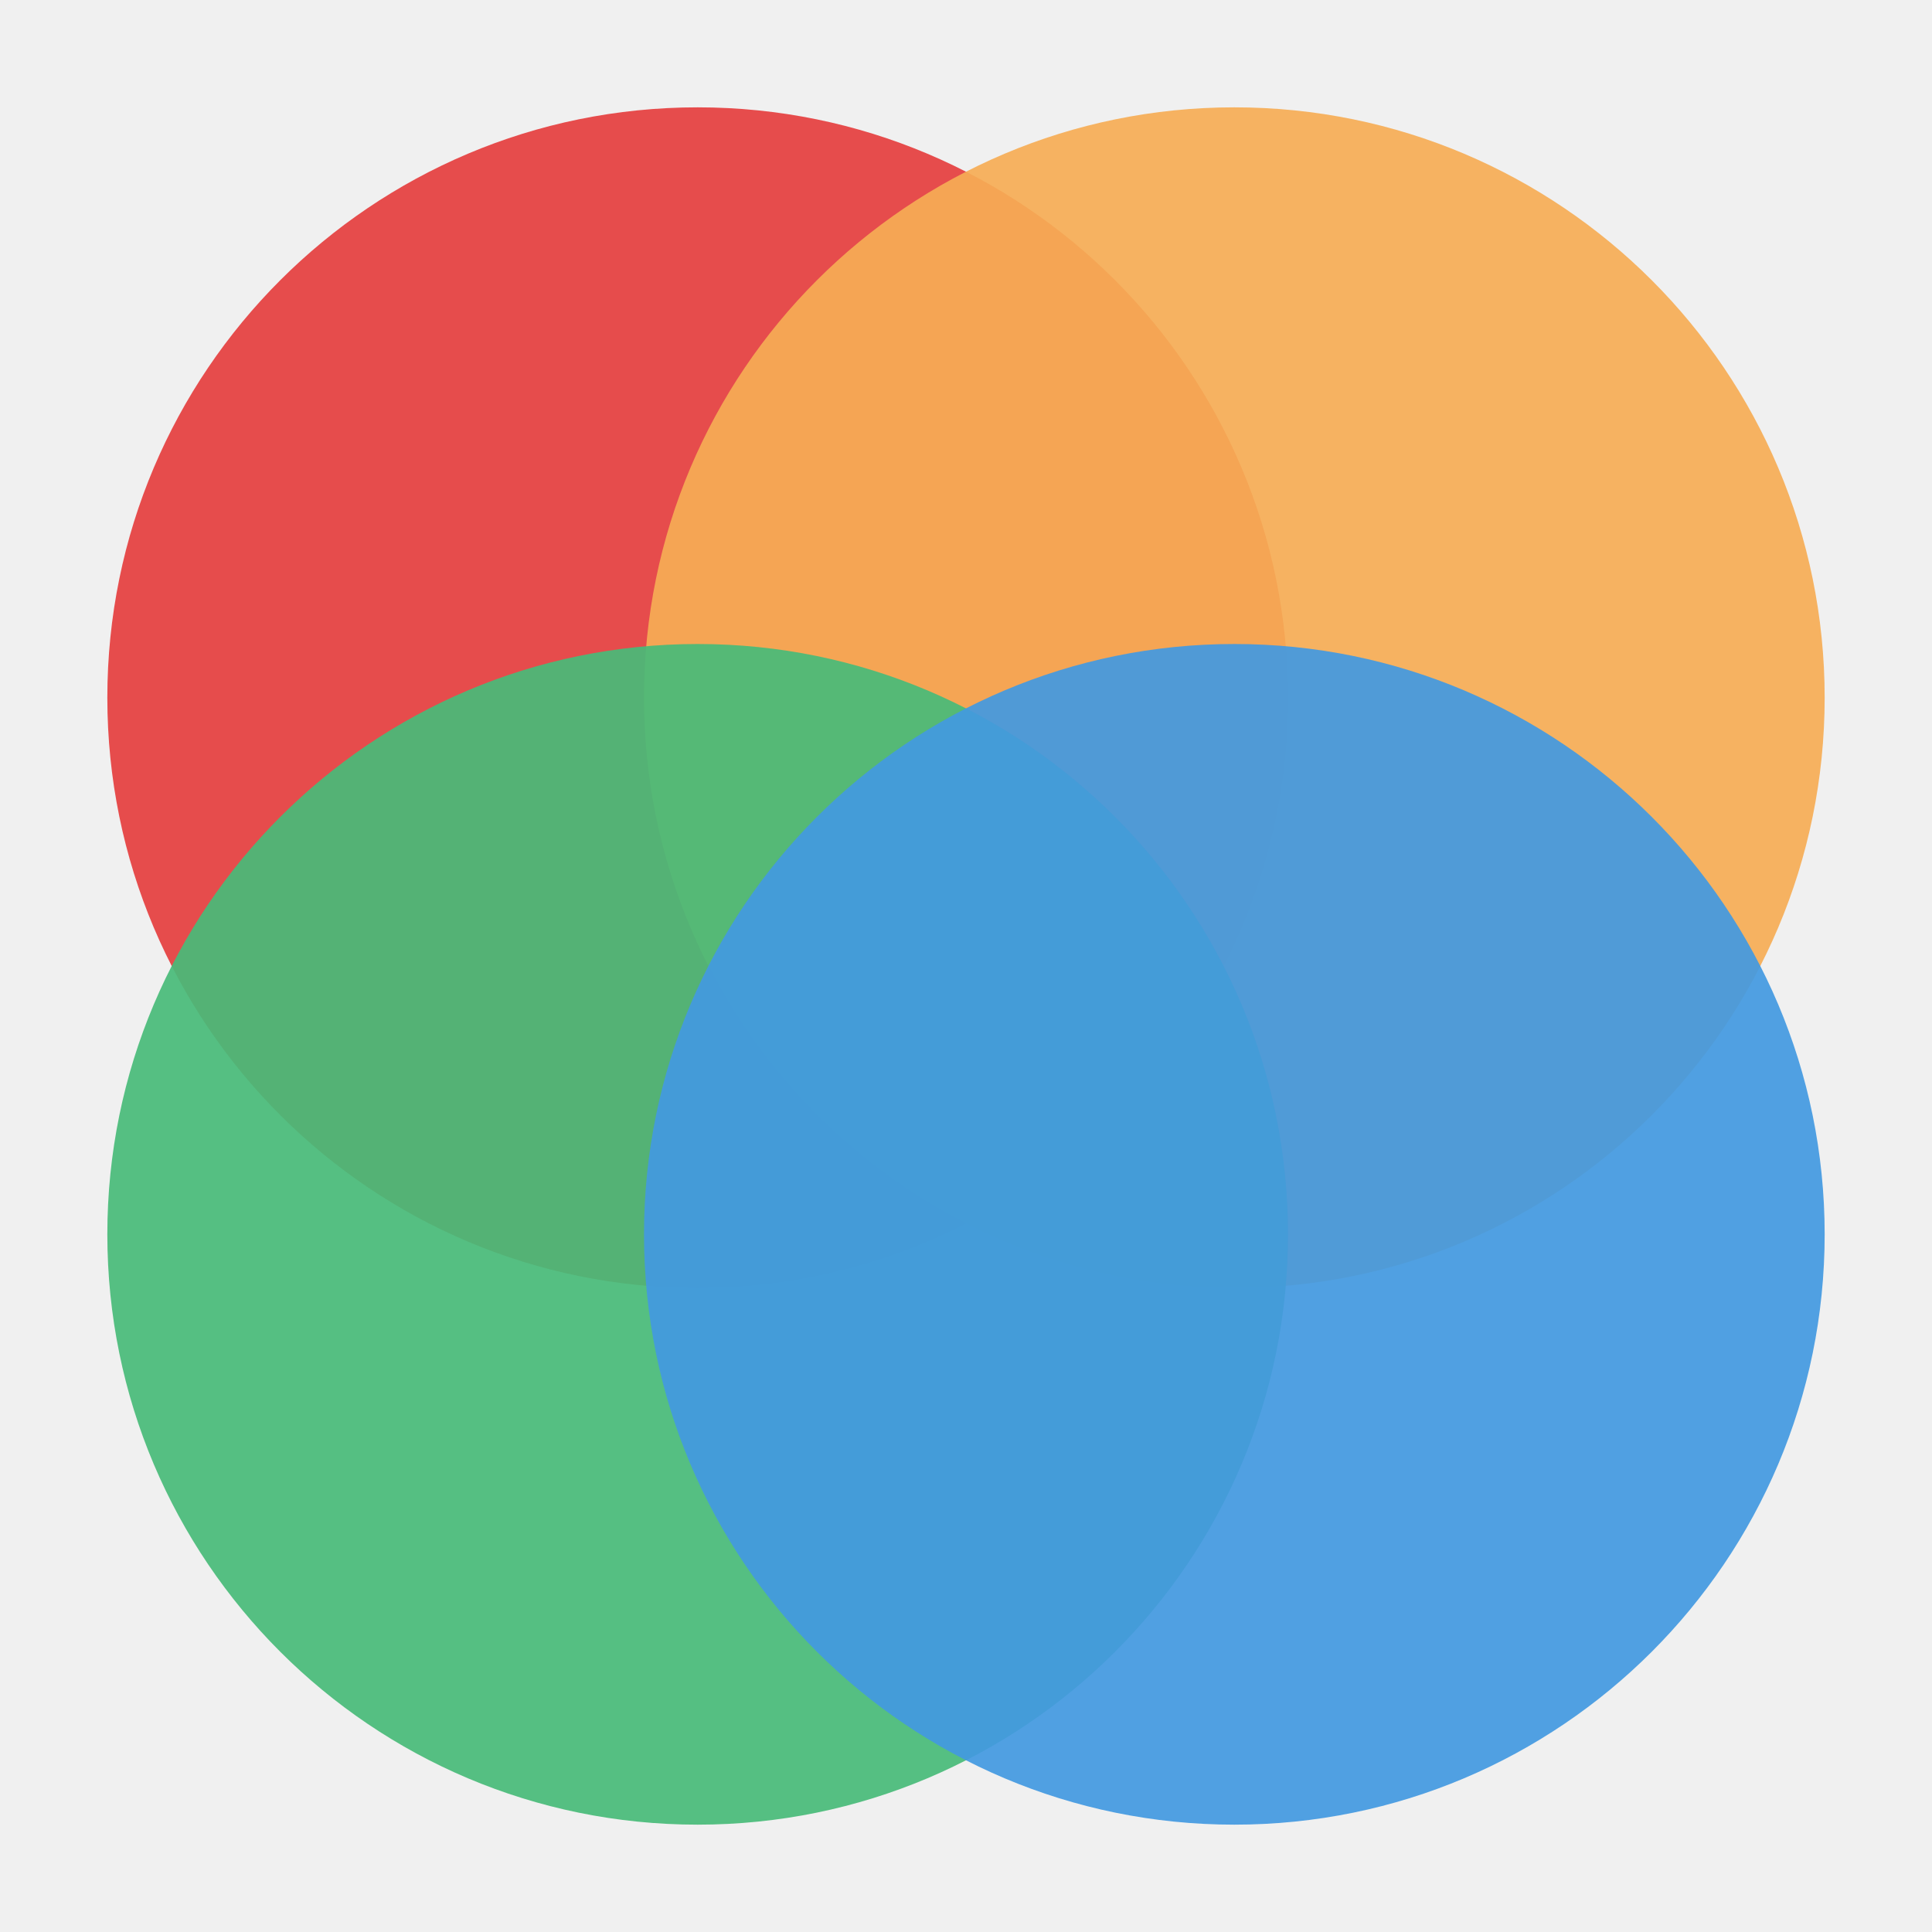
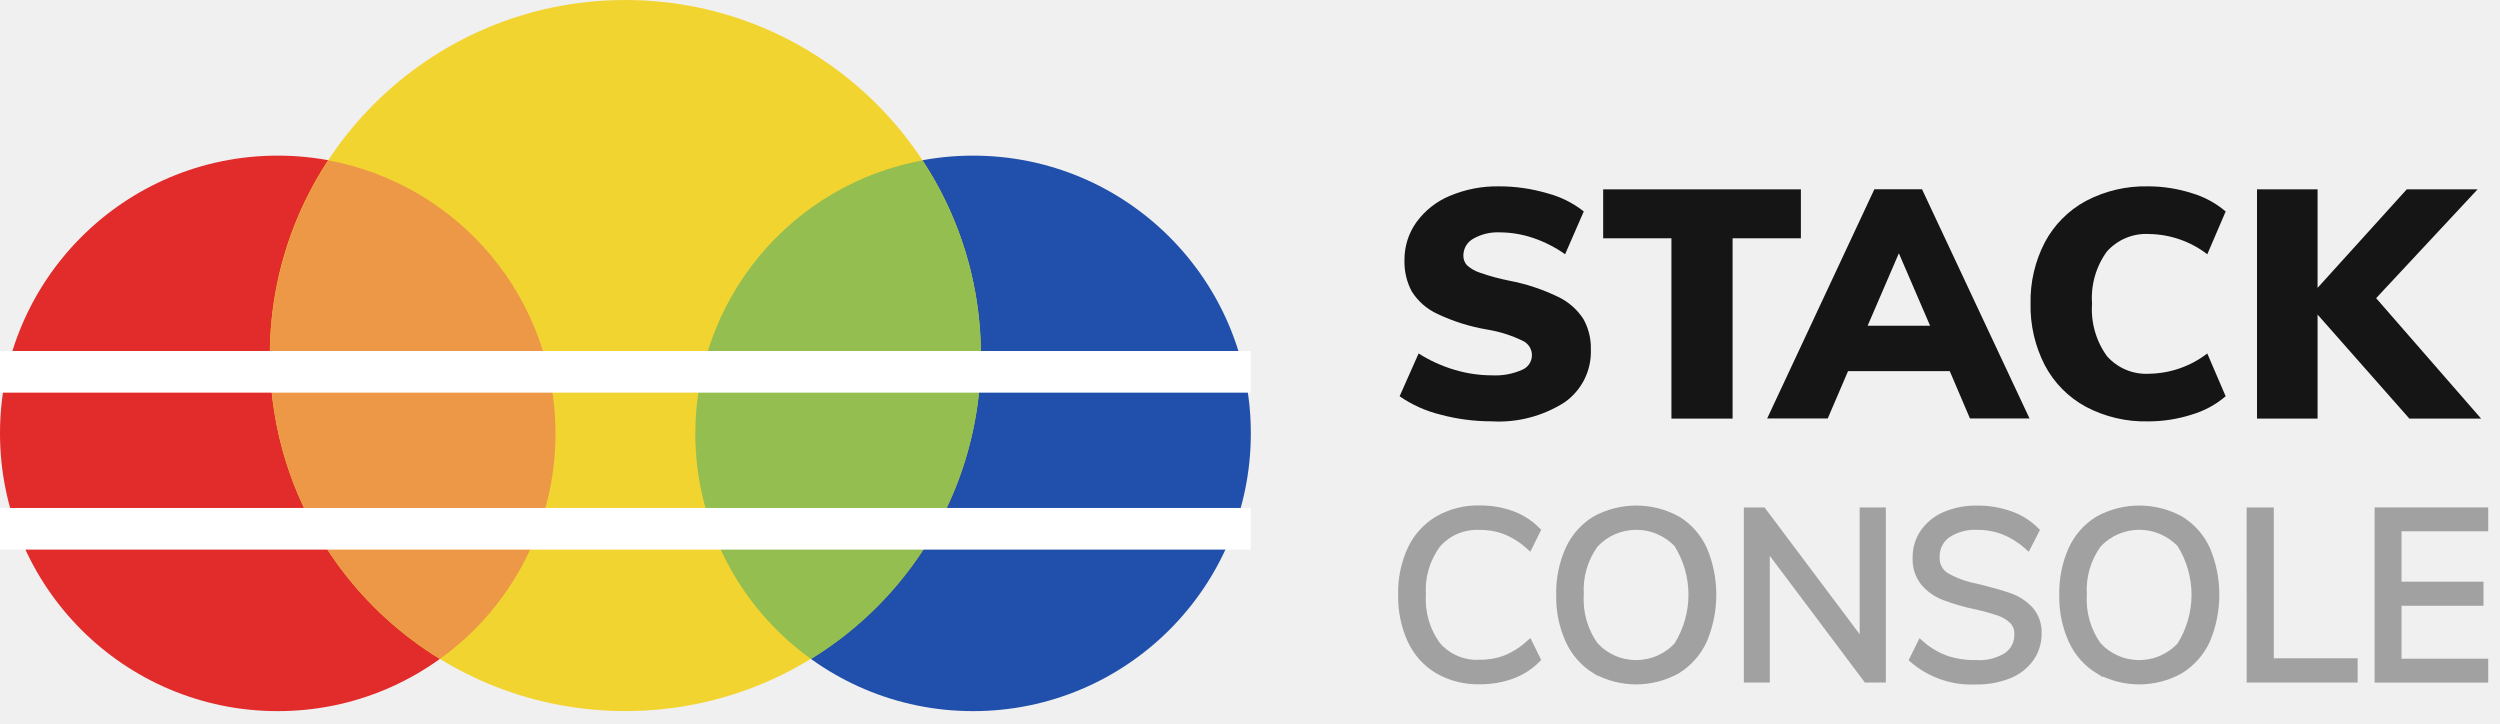
- <svg xmlns="http://www.w3.org/2000/svg" width="36" height="36" viewBox="0 0 36 36" fill="none">
-   <circle cx="13" cy="13" r="11" fill="#E53E3E" opacity="0.92" />
-   <circle cx="23" cy="13" r="11" fill="#F6AD55" opacity="0.92" />
-   <circle cx="13" cy="23" r="11" fill="#48BB78" opacity="0.92" />
-   <circle cx="23" cy="23" r="11" fill="#4299E1" opacity="0.92" />
+ <svg xmlns="http://www.w3.org/2000/svg" width="159" height="46" viewBox="0 0 159 46" fill="none">
+   <path d="M17.665 45.228C27.421 45.228 35.33 37.319 35.33 27.563C35.33 17.807 27.421 9.898 17.665 9.898C7.909 9.898 0 17.807 0 27.563C0 37.319 7.909 45.228 17.665 45.228Z" fill="#E22B2B" />
+   <path d="M61.888 45.228C71.644 45.228 79.553 37.319 79.553 27.563C79.553 17.807 71.644 9.898 61.888 9.898C52.132 9.898 44.223 17.807 44.223 27.563C44.223 37.319 52.132 45.228 61.888 45.228Z" fill="#2150AC" />
+   <path d="M39.77 45.224C52.258 45.224 62.382 35.1 62.382 22.612C62.382 10.124 52.258 0 39.77 0C27.282 0 17.158 10.124 17.158 22.612C17.158 35.1 27.282 45.224 39.77 45.224Z" fill="#F2D430" />
+   <path d="M44.223 27.571C44.221 30.374 44.888 33.137 46.168 35.632C47.447 38.126 49.303 40.279 51.581 41.913C54.167 40.331 56.409 38.245 58.172 35.779C59.936 33.313 61.186 30.518 61.848 27.559C62.509 24.6 62.569 21.539 62.023 18.556C61.477 15.574 60.338 12.732 58.671 10.2C54.613 10.951 50.946 13.1 48.307 16.273C45.668 19.447 44.223 23.444 44.223 27.571Z" fill="#94BE50" />
+   <path d="M35.331 27.567C35.33 23.441 33.885 19.445 31.247 16.273C28.608 13.101 24.943 10.952 20.886 10.2C19.22 12.732 18.081 15.574 17.535 18.556C16.99 21.538 17.049 24.599 17.711 27.557C18.372 30.516 19.622 33.311 21.386 35.776C23.149 38.242 25.391 40.328 27.977 41.91C30.254 40.276 32.109 38.122 33.388 35.628C34.667 33.133 35.333 30.37 35.331 27.567Z" fill="#ED9846" />
+   <path d="M79.549 22.323H0V24.972H79.549V22.323Z" fill="white" />
+   <path d="M79.549 32.307H0V34.955H79.549V32.307Z" fill="white" />
+   <g opacity="0.6">
+     <path opacity="0.6" d="M91.48 42.614C90.733 42.17 90.137 41.512 89.769 40.724C89.352 39.813 89.148 38.82 89.172 37.819C89.147 36.822 89.351 35.834 89.769 34.93C90.14 34.148 90.736 33.495 91.48 33.055C92.278 32.602 93.185 32.374 94.103 32.397C94.791 32.389 95.476 32.503 96.125 32.733C96.723 32.949 97.266 33.293 97.717 33.742L97.253 34.683C96.811 34.285 96.302 33.967 95.751 33.742C95.228 33.546 94.673 33.448 94.114 33.453C93.606 33.425 93.097 33.513 92.627 33.709C92.158 33.906 91.739 34.207 91.402 34.59C90.706 35.516 90.364 36.66 90.439 37.817C90.364 38.979 90.703 40.13 91.395 41.067C91.731 41.452 92.151 41.756 92.623 41.954C93.094 42.152 93.605 42.24 94.115 42.21C94.674 42.217 95.229 42.121 95.752 41.926C96.303 41.701 96.811 41.383 97.254 40.985L97.718 41.926C97.267 42.374 96.724 42.719 96.126 42.934C95.477 43.164 94.792 43.278 94.103 43.27C93.186 43.294 92.279 43.067 91.48 42.614Z" fill="#151515" stroke="#151515" stroke-width="0.5" stroke-miterlimit="10" />
+     <path opacity="0.6" d="M101.495 42.622C100.759 42.173 100.174 41.515 99.815 40.731C99.403 39.825 99.202 38.837 99.225 37.842C99.2 36.845 99.399 35.854 99.807 34.944C100.164 34.163 100.747 33.507 101.481 33.061C102.274 32.629 103.163 32.403 104.066 32.403C104.969 32.403 105.858 32.629 106.651 33.061C107.385 33.507 107.968 34.163 108.325 34.944C108.71 35.858 108.908 36.841 108.907 37.833C108.905 38.826 108.705 39.808 108.318 40.722C107.956 41.503 107.371 42.161 106.637 42.612C105.85 43.047 104.966 43.275 104.068 43.277C103.169 43.278 102.284 43.052 101.496 42.62L101.495 42.622ZM106.696 41.081C107.309 40.108 107.635 38.982 107.637 37.832C107.638 36.682 107.314 35.556 106.703 34.582C106.363 34.222 105.954 33.936 105.499 33.741C105.045 33.545 104.555 33.445 104.061 33.446C103.566 33.446 103.077 33.548 102.623 33.744C102.169 33.941 101.76 34.228 101.421 34.588C100.74 35.524 100.407 36.669 100.48 37.824C100.406 38.986 100.739 40.137 101.421 41.081C101.758 41.444 102.166 41.733 102.62 41.931C103.074 42.129 103.563 42.231 104.058 42.231C104.553 42.231 105.043 42.129 105.497 41.931C105.951 41.733 106.359 41.444 106.696 41.081Z" fill="#151515" stroke="#151515" stroke-width="0.5" stroke-miterlimit="10" />
+     <path opacity="0.6" d="M119.689 32.523V43.161H118.733L112.309 34.6V43.161H111.158V32.523H112.1L118.525 41.084V32.523H119.689Z" fill="#151515" stroke="#151515" stroke-width="0.5" stroke-miterlimit="10" />
+     <path opacity="0.6" d="M121.696 41.932L122.159 40.992C122.633 41.408 123.181 41.732 123.773 41.948C124.391 42.148 125.037 42.244 125.686 42.232C126.382 42.275 127.074 42.101 127.666 41.732C127.891 41.574 128.073 41.362 128.194 41.115C128.316 40.868 128.373 40.594 128.361 40.319C128.367 40.159 128.341 39.998 128.283 39.848C128.225 39.698 128.138 39.561 128.025 39.446C127.775 39.206 127.474 39.024 127.144 38.915C126.666 38.754 126.18 38.619 125.687 38.512C125 38.371 124.326 38.176 123.67 37.929C123.172 37.742 122.73 37.43 122.385 37.025C122.041 36.585 121.866 36.037 121.892 35.479C121.882 34.907 122.05 34.346 122.373 33.873C122.713 33.393 123.18 33.018 123.721 32.79C124.367 32.52 125.062 32.389 125.761 32.405C126.463 32.399 127.161 32.515 127.824 32.748C128.429 32.958 128.981 33.3 129.437 33.75L128.955 34.691C128.507 34.293 127.994 33.975 127.439 33.75C126.902 33.546 126.331 33.444 125.757 33.45C125.069 33.41 124.387 33.597 123.815 33.981C123.588 34.148 123.405 34.368 123.282 34.621C123.16 34.875 123.101 35.155 123.112 35.437C123.098 35.675 123.147 35.912 123.255 36.125C123.362 36.338 123.524 36.518 123.724 36.648C124.309 36.985 124.945 37.222 125.607 37.35C126.524 37.569 127.243 37.771 127.766 37.955C128.263 38.123 128.712 38.411 129.073 38.792C129.434 39.2 129.622 39.734 129.596 40.279C129.606 40.842 129.437 41.394 129.114 41.855C128.768 42.33 128.294 42.695 127.748 42.909C127.084 43.171 126.376 43.297 125.663 43.282C124.217 43.353 122.798 42.871 121.696 41.932Z" fill="#151515" stroke="#151515" stroke-width="0.5" stroke-miterlimit="10" />
+     <path opacity="0.6" d="M133.49 42.622C132.753 42.173 132.168 41.515 131.809 40.731C131.398 39.825 131.196 38.837 131.219 37.842C131.195 36.845 131.394 35.854 131.801 34.944C132.158 34.163 132.741 33.507 133.475 33.061C134.268 32.629 135.157 32.403 136.06 32.403C136.963 32.403 137.852 32.629 138.645 33.061C139.379 33.507 139.962 34.163 140.319 34.944C140.704 35.858 140.902 36.841 140.9 37.833C140.899 38.826 140.699 39.808 140.311 40.722C139.949 41.503 139.364 42.161 138.63 42.612C137.843 43.047 136.959 43.275 136.061 43.277C135.162 43.278 134.277 43.052 133.49 42.62V42.622ZM138.69 41.081C139.303 40.108 139.629 38.982 139.631 37.832C139.632 36.682 139.309 35.556 138.697 34.582C138.358 34.222 137.948 33.936 137.494 33.74C137.039 33.545 136.55 33.444 136.055 33.445C135.56 33.446 135.071 33.547 134.617 33.744C134.163 33.941 133.754 34.228 133.415 34.588C132.733 35.524 132.4 36.669 132.474 37.824C132.4 38.986 132.733 40.137 133.415 41.081C133.752 41.444 134.16 41.733 134.614 41.931C135.068 42.129 135.557 42.231 136.052 42.231C136.548 42.231 137.037 42.129 137.491 41.931C137.945 41.733 138.353 41.444 138.69 41.081Z" fill="#151515" stroke="#151515" stroke-width="0.5" stroke-miterlimit="10" />
+     <path opacity="0.6" d="M143.137 32.523H144.363V42.115H149.697V43.161H143.138L143.137 32.523Z" fill="#151515" stroke="#151515" stroke-width="0.5" stroke-miterlimit="10" />
+     <path opacity="0.6" d="M151.276 32.523H158V33.539H152.487V37.244H157.701V38.276H152.487V42.145H158V43.161H151.276V32.523Z" fill="#151515" stroke="#151515" stroke-width="0.5" stroke-miterlimit="10" />
+   </g>
+   <path d="M91.616 26.37C90.685 26.144 89.803 25.748 89.016 25.203L90.223 22.48C90.926 22.927 91.687 23.275 92.485 23.513C93.266 23.75 94.077 23.87 94.893 23.872C95.538 23.905 96.182 23.79 96.775 23.534C96.963 23.464 97.125 23.34 97.241 23.178C97.358 23.016 97.424 22.823 97.43 22.623C97.437 22.423 97.384 22.226 97.278 22.057C97.173 21.887 97.019 21.753 96.837 21.671C96.131 21.329 95.38 21.091 94.606 20.964C93.492 20.778 92.41 20.437 91.391 19.951C90.73 19.642 90.171 19.148 89.784 18.528C89.461 17.917 89.303 17.233 89.324 16.542C89.316 15.68 89.581 14.837 90.082 14.135C90.623 13.389 91.36 12.808 92.211 12.455C93.202 12.038 94.269 11.832 95.343 11.852C96.38 11.85 97.411 11.998 98.405 12.292C99.251 12.512 100.042 12.906 100.728 13.447L99.541 16.17C98.919 15.729 98.236 15.381 97.514 15.136C96.829 14.902 96.109 14.781 95.385 14.778C94.799 14.751 94.217 14.889 93.706 15.178C93.513 15.283 93.352 15.438 93.24 15.627C93.129 15.817 93.07 16.033 93.071 16.253C93.063 16.479 93.144 16.699 93.296 16.867C93.538 17.086 93.825 17.25 94.136 17.348C94.737 17.558 95.353 17.726 95.978 17.849C97.06 18.054 98.111 18.402 99.101 18.883C99.758 19.195 100.314 19.685 100.708 20.296C101.035 20.887 101.198 21.555 101.179 22.231C101.202 22.883 101.063 23.53 100.774 24.114C100.484 24.699 100.054 25.202 99.521 25.578C98.133 26.469 96.498 26.896 94.852 26.796C93.759 26.797 92.671 26.654 91.616 26.37Z" fill="#151515" />
+   <path d="M106.303 15.155H101.962V12.043H114.536V15.155H110.193V26.623H106.303V15.155Z" fill="#151515" />
+   <path d="M124.005 23.604H117.535L116.245 26.613H112.393L119.21 12.036H122.24L129.077 26.613H125.289L124.005 23.604ZM122.753 20.715L120.768 16.108L118.782 20.715H122.753Z" fill="#151515" />
+   <path d="M132.655 25.868C131.548 25.266 130.643 24.351 130.054 23.237C129.428 22.023 129.114 20.671 129.143 19.305C129.115 17.949 129.429 16.608 130.054 15.405C130.646 14.296 131.55 13.384 132.655 12.785C133.874 12.141 135.238 11.82 136.617 11.852C137.559 11.851 138.495 11.996 139.392 12.283C140.186 12.515 140.922 12.913 141.552 13.45L140.384 16.172C139.326 15.357 138.034 14.906 136.698 14.884C136.193 14.853 135.687 14.937 135.219 15.13C134.75 15.323 134.332 15.621 133.996 15.999C133.302 16.956 132.969 18.127 133.054 19.306C132.968 20.495 133.301 21.676 133.996 22.644C134.331 23.025 134.748 23.325 135.216 23.52C135.685 23.715 136.192 23.8 136.698 23.77C138.033 23.747 139.326 23.295 140.383 22.48L141.551 25.202C140.921 25.74 140.185 26.137 139.391 26.37C138.494 26.657 137.558 26.802 136.616 26.8C135.238 26.833 133.874 26.512 132.655 25.868Z" fill="#151515" />
+   <path d="M153.235 26.623L147.398 20.008V26.623H143.546V12.043H147.398V18.308L153.069 12.043H157.574L151.122 18.963L157.798 26.623H153.235Z" fill="#151515" />
</svg>
